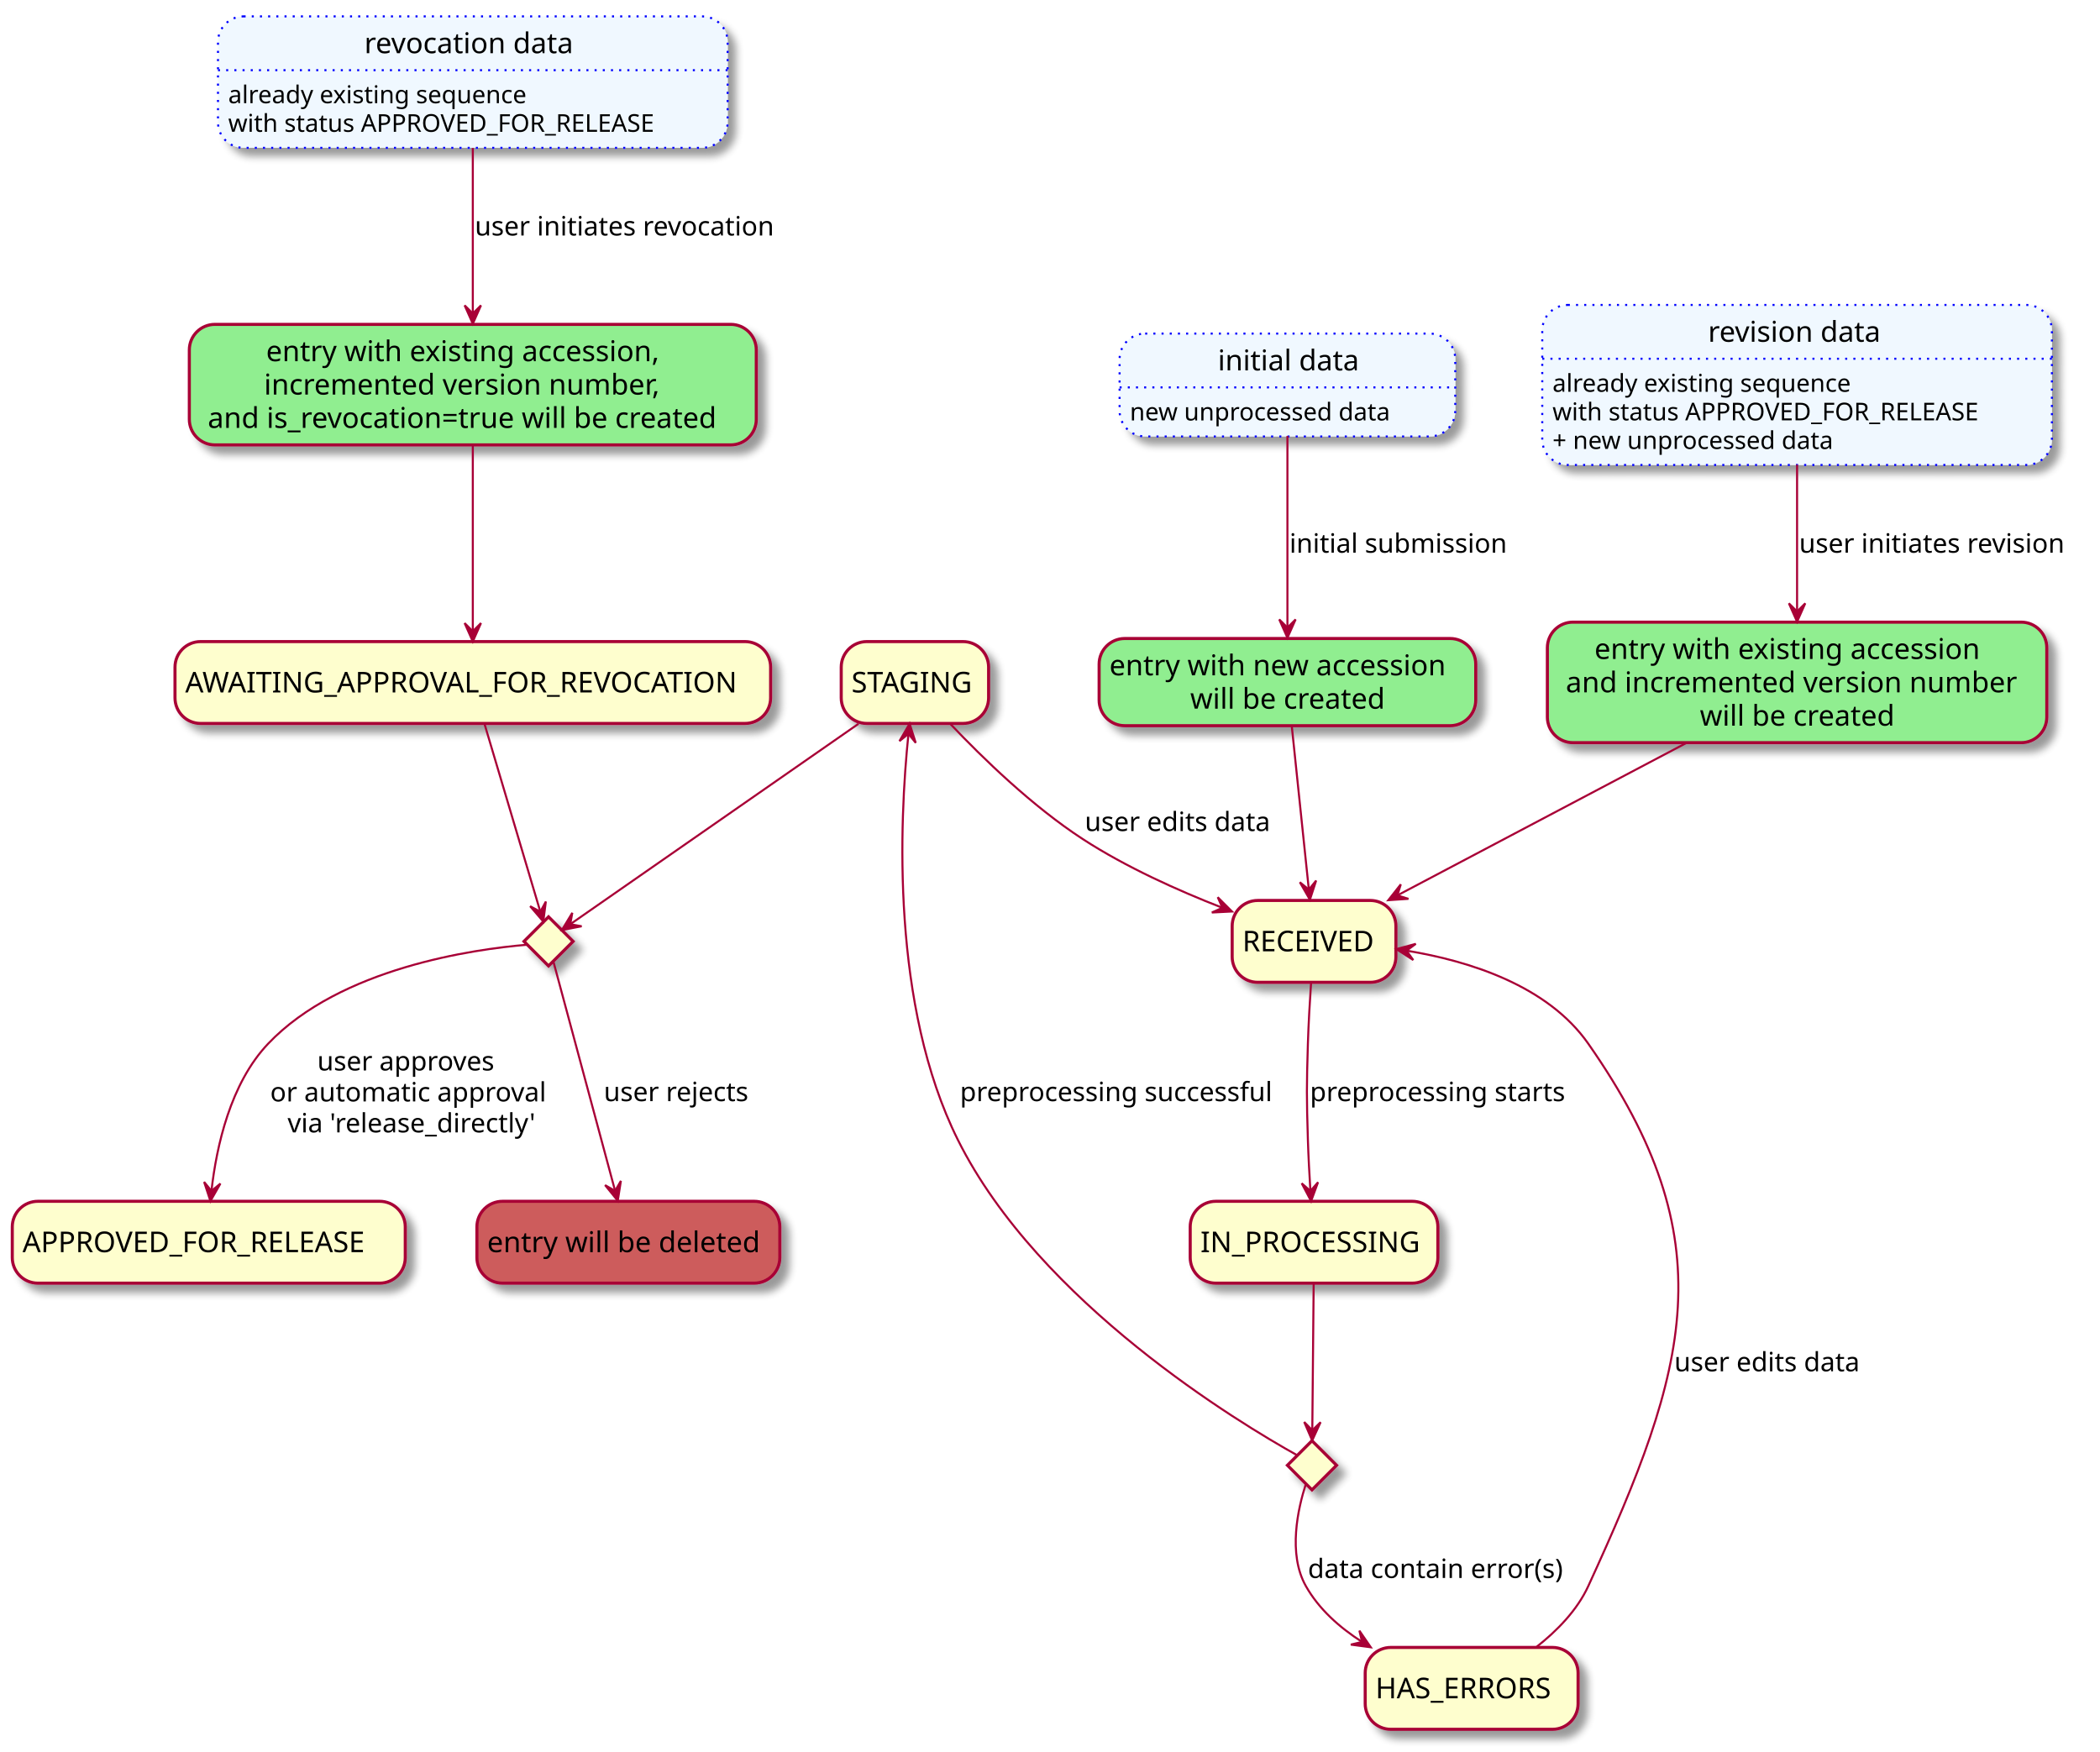
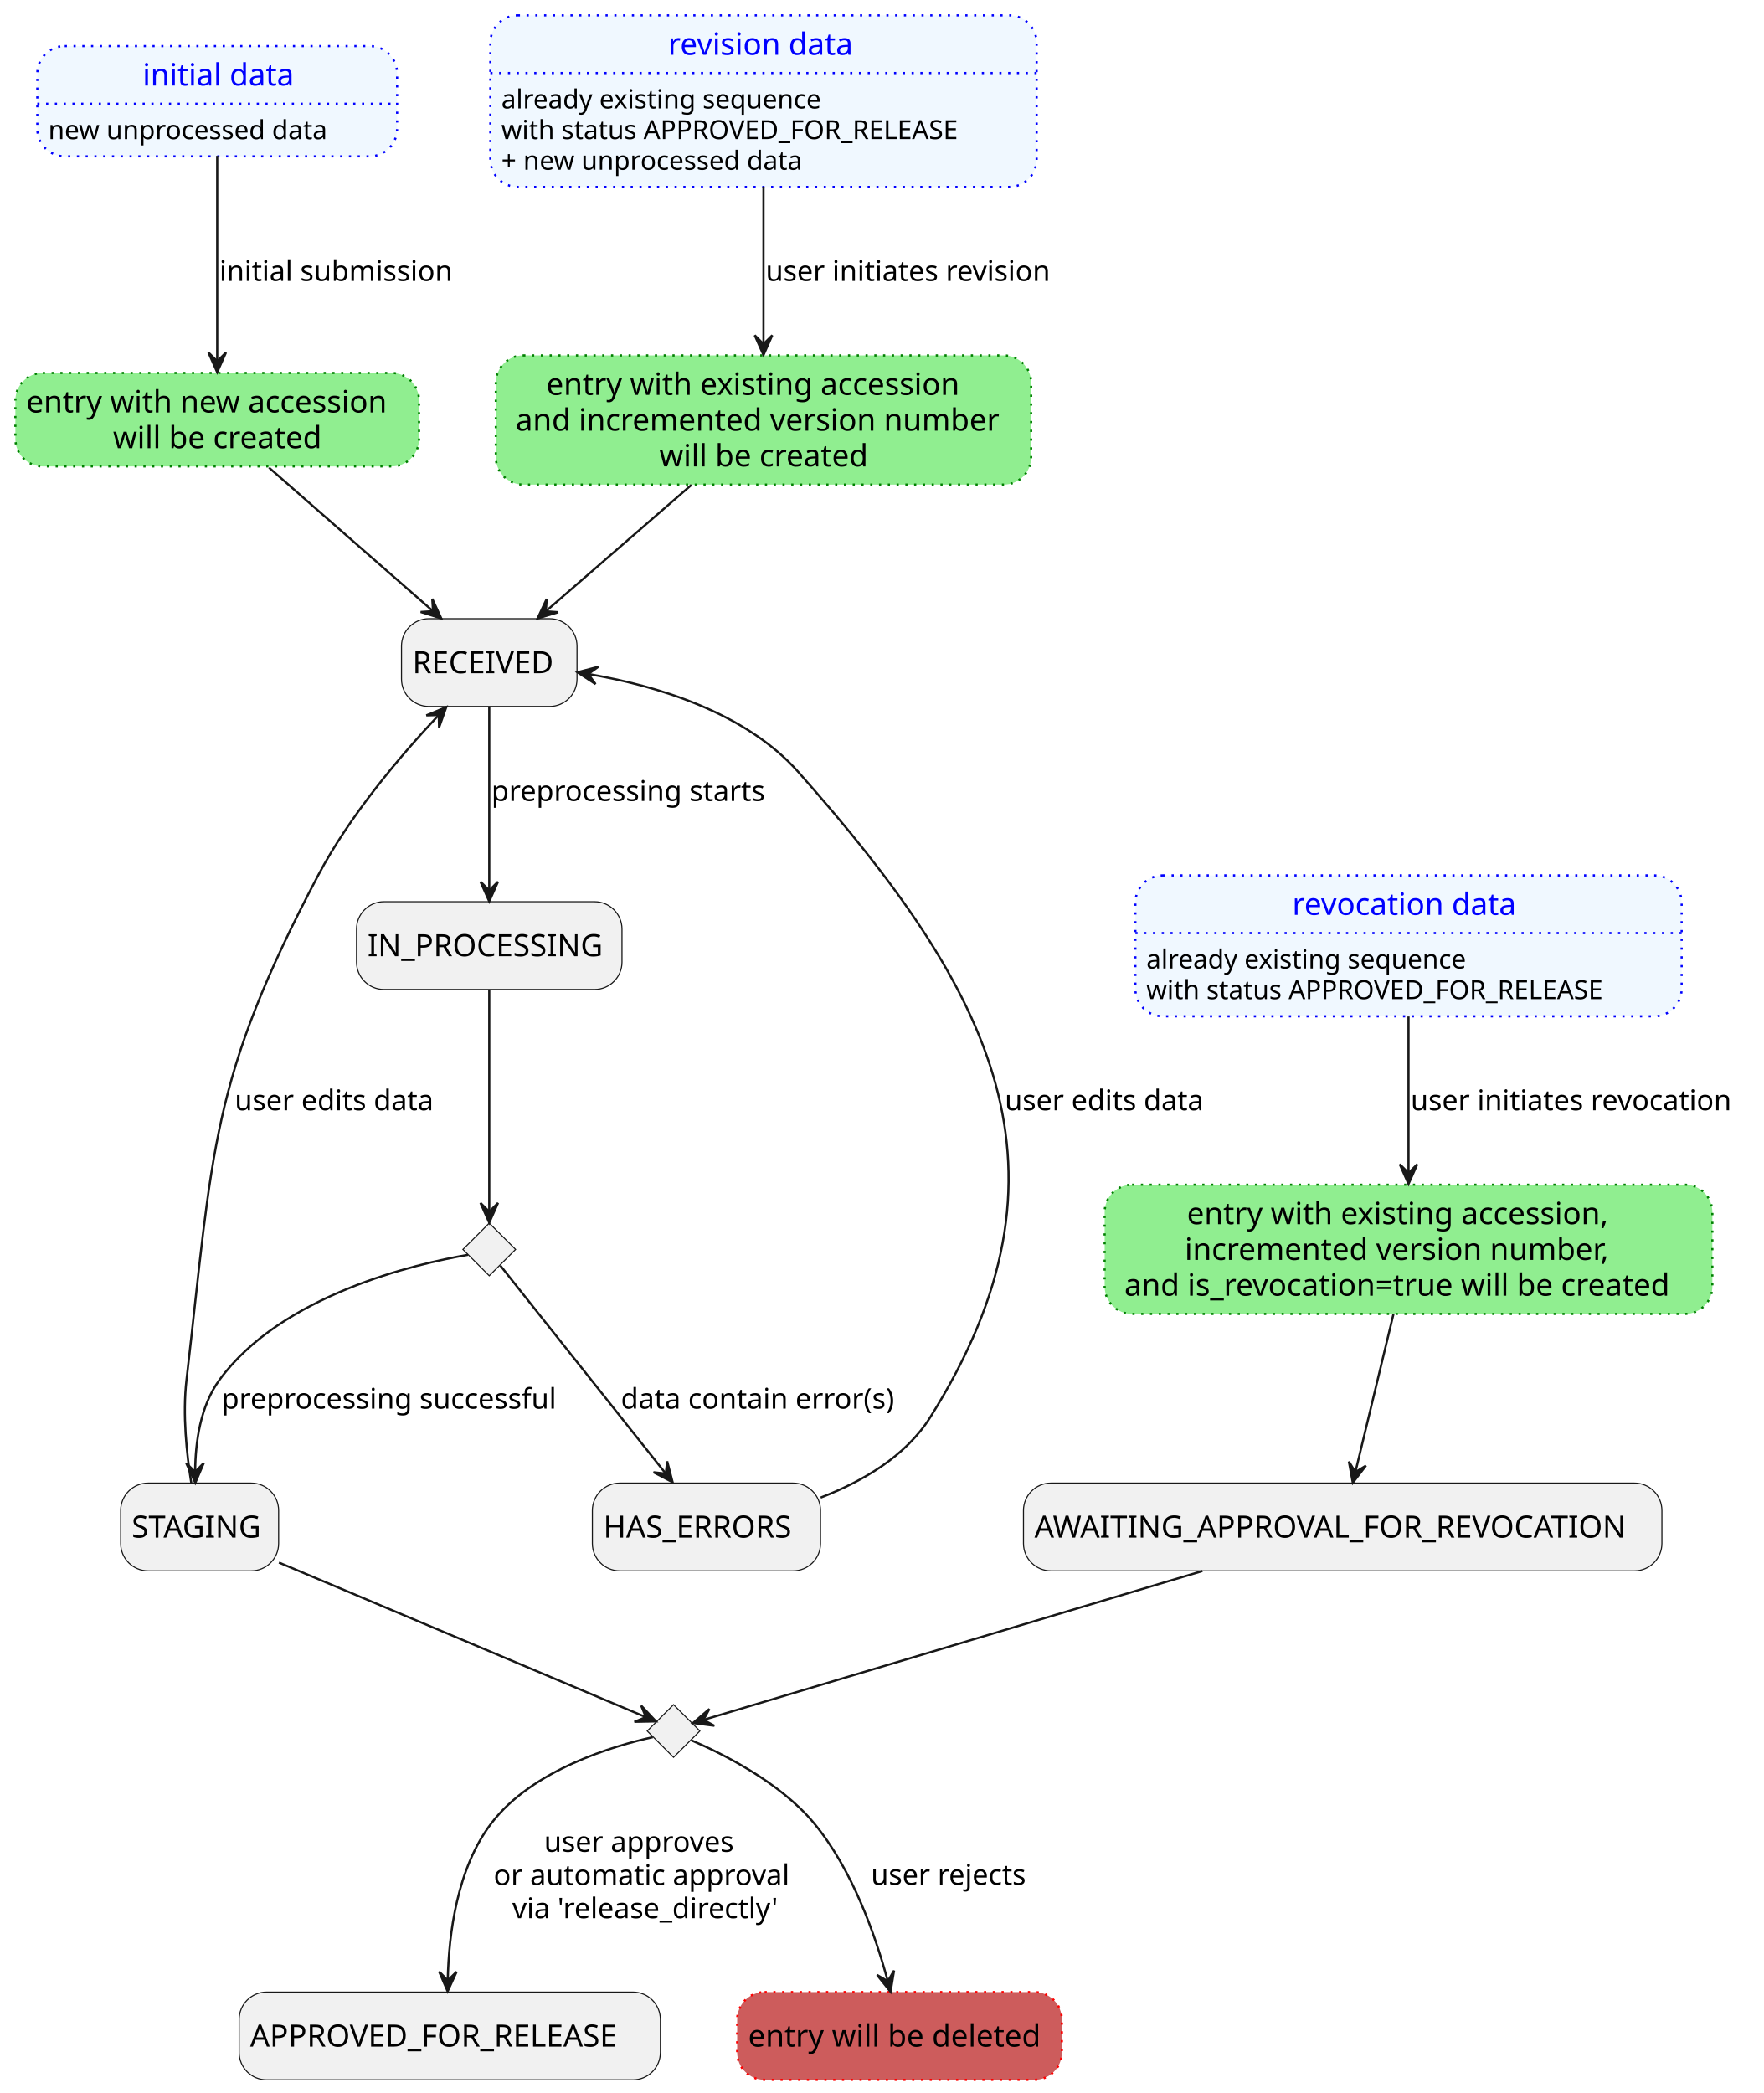
- <svg xmlns="http://www.w3.org/2000/svg" contentScriptType="application/ecmascript" contentStyleType="text/css" height="856px" preserveAspectRatio="none" style="width:1026px;height:856px;" version="1.1" viewBox="0 0 1026 856" width="1026px" zoomAndPan="magnify">
-   <defs>
-     <filter height="300%" id="fh4s4sz8gsm13" width="300%" x="-1" y="-1">
-       <feGaussianBlur result="blurOut" stdDeviation="2.0" />
-       <feColorMatrix in="blurOut" result="blurOut2" type="matrix" values="0 0 0 0 0 0 0 0 0 0 0 0 0 0 0 0 0 0 .4 0" />
-       <feOffset dx="4.0" dy="4.0" in="blurOut2" result="blurOut3" />
-       <feBlend in="SourceGraphic" in2="blurOut3" mode="normal" />
-     </filter>
-   </defs>
+ <svg xmlns="http://www.w3.org/2000/svg" contentStyleType="text/css" height="954px" preserveAspectRatio="none" style="width:804px;height:954px;background:#FFFFFF;" version="1.1" viewBox="0 0 804 954" width="804px" zoomAndPan="magnify">
+   <defs />
  <g>
-     <rect fill="#FEFECE" filter="url(#fh4s4sz8gsm13)" height="40" rx="12.5" ry="12.5" style="stroke: #A80036; stroke-width: 1.5;" width="291" x="85.5" y="313.5" />
-     <text fill="#000000" font-family="sans-serif" font-size="14" lengthAdjust="spacingAndGlyphs" textLength="281" x="90.5" y="338.347">AWAITING_APPROVAL_FOR_REVOCATION</text>
-     <rect fill="#FEFECE" filter="url(#fh4s4sz8gsm13)" height="40" rx="12.5" ry="12.5" style="stroke: #A80036; stroke-width: 1.5;" width="80" x="602" y="440" />
-     <text fill="#000000" font-family="sans-serif" font-size="14" lengthAdjust="spacingAndGlyphs" textLength="70" x="607" y="464.847">RECEIVED</text>
-     <rect fill="#FEFECE" filter="url(#fh4s4sz8gsm13)" height="40" rx="12.5" ry="12.5" style="stroke: #A80036; stroke-width: 1.5;" width="121" x="581.5" y="587" />
-     <text fill="#000000" font-family="sans-serif" font-size="14" lengthAdjust="spacingAndGlyphs" textLength="111" x="586.5" y="611.847">IN_PROCESSING</text>
-     <rect fill="#FEFECE" filter="url(#fh4s4sz8gsm13)" height="40" rx="12.5" ry="12.5" style="stroke: #A80036; stroke-width: 1.5;" width="104" x="667" y="805" />
-     <text fill="#000000" font-family="sans-serif" font-size="14" lengthAdjust="spacingAndGlyphs" textLength="94" x="672" y="829.847">HAS_ERRORS</text>
-     <rect fill="#FEFECE" filter="url(#fh4s4sz8gsm13)" height="40" rx="12.5" ry="12.5" style="stroke: #A80036; stroke-width: 1.5;" width="192" x="6" y="587" />
-     <text fill="#000000" font-family="sans-serif" font-size="14" lengthAdjust="spacingAndGlyphs" textLength="182" x="11" y="611.847">APPROVED_FOR_RELEASE</text>
-     <rect fill="#90EE90" filter="url(#fh4s4sz8gsm13)" height="42.594" rx="12.5" ry="12.5" style="stroke: #A80036; stroke-width: 1.5;" width="184" x="537" y="312" />
-     <text fill="#000000" font-family="sans-serif" font-size="14" lengthAdjust="spacingAndGlyphs" textLength="174" x="542" y="329.995">entry with new accession</text>
-     <text fill="#000000" font-family="sans-serif" font-size="14" lengthAdjust="spacingAndGlyphs" textLength="99" x="581.5" y="346.292">will be created</text>
-     <rect fill="#90EE90" filter="url(#fh4s4sz8gsm13)" height="58.891" rx="12.5" ry="12.5" style="stroke: #A80036; stroke-width: 1.5;" width="244" x="756" y="304" />
-     <text fill="#000000" font-family="sans-serif" font-size="14" lengthAdjust="spacingAndGlyphs" textLength="198" x="779" y="321.995">entry with existing accession</text>
-     <text fill="#000000" font-family="sans-serif" font-size="14" lengthAdjust="spacingAndGlyphs" textLength="230" x="765" y="338.292">and incremented version number</text>
-     <text fill="#000000" font-family="sans-serif" font-size="14" lengthAdjust="spacingAndGlyphs" textLength="99" x="830.5" y="354.589">will be created</text>
-     <rect fill="#90EE90" filter="url(#fh4s4sz8gsm13)" height="58.891" rx="12.5" ry="12.5" style="stroke: #A80036; stroke-width: 1.5;" width="277" x="92.5" y="158.5" />
-     <text fill="#000000" font-family="sans-serif" font-size="14" lengthAdjust="spacingAndGlyphs" textLength="202" x="130" y="176.495">entry with existing accession,</text>
-     <text fill="#000000" font-family="sans-serif" font-size="14" lengthAdjust="spacingAndGlyphs" textLength="204" x="129" y="192.792">incremented version number,</text>
-     <text fill="#000000" font-family="sans-serif" font-size="14" lengthAdjust="spacingAndGlyphs" textLength="263" x="101.5" y="209.089">and is_revocation=true will be created</text>
-     <rect fill="#CD5C5C" filter="url(#fh4s4sz8gsm13)" height="40" rx="12.5" ry="12.5" style="stroke: #A80036; stroke-width: 1.5;" width="148" x="233" y="587" />
-     <text fill="#000000" font-family="sans-serif" font-size="14" lengthAdjust="spacingAndGlyphs" textLength="138" x="238" y="611.847">entry will be deleted</text>
-     <polygon fill="#FEFECE" filter="url(#fh4s4sz8gsm13)" points="641,704,653,716,641,728,629,716,641,704" style="stroke: #A80036; stroke-width: 1.5;" />
-     <polygon fill="#FEFECE" filter="url(#fh4s4sz8gsm13)" points="268,448,280,460,268,472,256,460,268,448" style="stroke: #A80036; stroke-width: 1.5;" />
-     <rect fill="#FEFECE" filter="url(#fh4s4sz8gsm13)" height="40" rx="12.5" ry="12.5" style="stroke: #A80036; stroke-width: 1.5;" width="72" x="411" y="313.5" />
-     <text fill="#000000" font-family="sans-serif" font-size="14" lengthAdjust="spacingAndGlyphs" textLength="62" x="416" y="338.347">STAGING</text>
-     <rect fill="#F0F8FF" filter="url(#fh4s4sz8gsm13)" height="50.266" rx="12.5" ry="12.5" style="stroke: #0000FF; stroke-width: 1.0; stroke-dasharray: 1.0,3.0;" width="164" x="547" y="163" />
-     <line style="stroke: #0000FF; stroke-width: 1.0; stroke-dasharray: 1.0,3.0;" x1="547" x2="711" y1="189.297" y2="189.297" />
-     <text fill="#000000" font-family="sans-serif" font-size="14" lengthAdjust="spacingAndGlyphs" textLength="68" x="595" y="180.995">initial data</text>
-     <text fill="#000000" font-family="sans-serif" font-size="12" lengthAdjust="spacingAndGlyphs" textLength="144" x="552" y="205.435">new unprocessed data</text>
-     <rect fill="#F0F8FF" filter="url(#fh4s4sz8gsm13)" height="78.203" rx="12.5" ry="12.5" style="stroke: #0000FF; stroke-width: 1.0; stroke-dasharray: 1.0,3.0;" width="249" x="753.5" y="149" />
-     <line style="stroke: #0000FF; stroke-width: 1.0; stroke-dasharray: 1.0,3.0;" x1="753.5" x2="1002.5" y1="175.297" y2="175.297" />
-     <text fill="#000000" font-family="sans-serif" font-size="14" lengthAdjust="spacingAndGlyphs" textLength="87" x="834.5" y="166.995">revision data</text>
-     <text fill="#000000" font-family="sans-serif" font-size="12" lengthAdjust="spacingAndGlyphs" textLength="164" x="758.5" y="191.435">already existing sequence</text>
-     <text fill="#000000" font-family="sans-serif" font-size="12" lengthAdjust="spacingAndGlyphs" textLength="229" x="758.5" y="205.404">with status APPROVED_FOR_RELEASE</text>
-     <text fill="#000000" font-family="sans-serif" font-size="12" lengthAdjust="spacingAndGlyphs" textLength="158" x="758.5" y="219.373">+ new unprocessed data</text>
-     <rect fill="#F0F8FF" filter="url(#fh4s4sz8gsm13)" height="64.234" rx="12.5" ry="12.5" style="stroke: #0000FF; stroke-width: 1.0; stroke-dasharray: 1.0,3.0;" width="249" x="106.5" y="8" />
-     <line style="stroke: #0000FF; stroke-width: 1.0; stroke-dasharray: 1.0,3.0;" x1="106.5" x2="355.5" y1="34.297" y2="34.297" />
-     <text fill="#000000" font-family="sans-serif" font-size="14" lengthAdjust="spacingAndGlyphs" textLength="106" x="178" y="25.995">revocation data</text>
-     <text fill="#000000" font-family="sans-serif" font-size="12" lengthAdjust="spacingAndGlyphs" textLength="164" x="111.5" y="50.435">already existing sequence</text>
-     <text fill="#000000" font-family="sans-serif" font-size="12" lengthAdjust="spacingAndGlyphs" textLength="229" x="111.5" y="64.404">with status APPROVED_FOR_RELEASE</text>
-     <path d="M629,213.02 C629,238.9 629,279.94 629,306.55 " fill="none" id="INITIAL_DATA-&gt;CREATING_SUBMIT" style="stroke: #A80036; stroke-width: 1.0;" />
-     <polygon fill="#A80036" points="629,311.67,633,302.67,629,306.67,625,302.67,629,311.67" style="stroke: #A80036; stroke-width: 1.0;" />
-     <text fill="#000000" font-family="sans-serif" font-size="13" lengthAdjust="spacingAndGlyphs" textLength="109" x="630" y="270.067">initial submission</text>
-     <path d="M631.15,355.06 C633.43,376.89 637.03,411.38 639.45,434.58 " fill="none" id="CREATING_SUBMIT-&gt;RECEIVED" style="stroke: #A80036; stroke-width: 1.0;" />
-     <polygon fill="#A80036" points="639.98,439.64,643.033,430.276,639.466,434.666,635.075,431.099,639.98,439.64" style="stroke: #A80036; stroke-width: 1.0;" />
-     <path d="M878,227.08 C878,249.37 878,277.27 878,298.77 " fill="none" id="REVISION_DATA-&gt;CREATING_REVISE" style="stroke: #A80036; stroke-width: 1.0;" />
-     <polygon fill="#A80036" points="878,303.81,882,294.81,878,298.81,874,294.81,878,303.81" style="stroke: #A80036; stroke-width: 1.0;" />
-     <text fill="#000000" font-family="sans-serif" font-size="13" lengthAdjust="spacingAndGlyphs" textLength="135" x="879" y="270.067">user initiates revision</text>
-     <path d="M823.86,363.06 C780.96,385.69 721.96,416.82 682.94,437.4 " fill="none" id="CREATING_REVISE-&gt;RECEIVED" style="stroke: #A80036; stroke-width: 1.0;" />
-     <polygon fill="#A80036" points="678.29,439.86,688.117,439.199,682.712,437.527,684.384,432.123,678.29,439.86" style="stroke: #A80036; stroke-width: 1.0;" />
-     <path d="M231,72.32 C231,96.1 231,128.76 231,153.14 " fill="none" id="REVOKED_DATA-&gt;CREATING_REVOKE" style="stroke: #A80036; stroke-width: 1.0;" />
-     <polygon fill="#A80036" points="231,158.21,235,149.21,231,153.21,227,149.21,231,158.21" style="stroke: #A80036; stroke-width: 1.0;" />
-     <text fill="#000000" font-family="sans-serif" font-size="13" lengthAdjust="spacingAndGlyphs" textLength="153" x="232" y="115.067">user initiates revocation</text>
-     <path d="M231,217.69 C231,244.27 231,283.34 231,308.36 " fill="none" id="CREATING_REVOKE-&gt;AWAITING_APPROVAL_FOR_REVOCATION" style="stroke: #A80036; stroke-width: 1.0;" />
-     <polygon fill="#A80036" points="231,313.47,235,304.47,231,308.47,227,304.47,231,313.47" style="stroke: #A80036; stroke-width: 1.0;" />
-     <path d="M236.7,353.68 C244.24,379.07 257.36,423.19 263.96,445.4 " fill="none" id="AWAITING_APPROVAL_FOR_REVOCATION-&gt;is_approved" style="stroke: #A80036; stroke-width: 1.0;" />
-     <polygon fill="#A80036" points="265.42,450.3,266.687,440.533,263.994,445.508,259.019,442.815,265.42,450.3" style="stroke: #A80036; stroke-width: 1.0;" />
-     <path d="M640.56,480.07 C639.95,489.13 639.3,500.12 639,510 C638.36,530.88 638.36,536.12 639,557 C639.25,565.03 639.72,573.79 640.21,581.65 " fill="none" id="RECEIVED-&gt;IN_PROCESSING" style="stroke: #A80036; stroke-width: 1.0;" />
-     <polygon fill="#A80036" points="640.56,586.93,643.96,577.686,640.231,581.941,635.977,578.212,640.56,586.93" style="stroke: #A80036; stroke-width: 1.0;" />
-     <text fill="#000000" font-family="sans-serif" font-size="13" lengthAdjust="spacingAndGlyphs" textLength="131" x="640" y="538.067">preprocessing starts</text>
-     <path d="M641.82,627.13 C641.63,647.57 641.33,679.62 641.15,698.84 " fill="none" id="IN_PROCESSING-&gt;is_error" style="stroke: #A80036; stroke-width: 1.0;" />
-     <polygon fill="#A80036" points="641.1,703.9,645.203,694.946,641.157,698.9,637.203,694.855,641.1,703.9" style="stroke: #A80036; stroke-width: 1.0;" />
-     <path d="M638.01,725.12 C634.19,736.94 629.09,759.19 638,775 C644.34,786.25 654.42,795.21 665.35,802.22 " fill="none" id="is_error-&gt;HAS_ERRORS" style="stroke: #A80036; stroke-width: 1.0;" />
-     <polygon fill="#A80036" points="669.73,804.92,664.154,796.802,665.469,802.303,659.967,803.619,669.73,804.92" style="stroke: #A80036; stroke-width: 1.0;" />
-     <text fill="#000000" font-family="sans-serif" font-size="13" lengthAdjust="spacingAndGlyphs" textLength="132" x="639" y="771.067">data contain error(s)</text>
-     <path d="M750.64,804.8 C760.67,796.93 770.56,786.86 776,775 C825.14,667.96 843.48,606.53 776,510 C756.14,481.6 717.97,469.6 687.43,464.57 " fill="none" id="HAS_ERRORS-&gt;RECEIVED" style="stroke: #A80036; stroke-width: 1.0;" />
-     <polygon fill="#A80036" points="682.21,463.76,690.483,469.104,687.15,464.533,691.72,461.2,682.21,463.76" style="stroke: #A80036; stroke-width: 1.0;" />
-     <text fill="#000000" font-family="sans-serif" font-size="13" lengthAdjust="spacingAndGlyphs" textLength="96" x="818" y="670.067">user edits data</text>
-     <path d="M464.4,353.82 C480.06,370.35 504.34,393.96 529,410 C550.08,423.71 575.64,435.17 597.12,443.54 " fill="none" id="STAGING-&gt;RECEIVED" style="stroke: #A80036; stroke-width: 1.0;" />
-     <polygon fill="#A80036" points="601.91,445.39,594.95,438.421,597.244,443.592,592.074,445.887,601.91,445.39" style="stroke: #A80036; stroke-width: 1.0;" />
-     <text fill="#000000" font-family="sans-serif" font-size="13" lengthAdjust="spacingAndGlyphs" textLength="96" x="530" y="406.067">user edits data</text>
-     <path d="M633.69,711.05 C606.09,695.67 507.74,636.73 468,557 C435.3,491.4 439.43,401.45 443.83,358.81 " fill="none" id="is_error-&gt;STAGING" style="stroke: #A80036; stroke-width: 1.0;" />
-     <polygon fill="#A80036" points="444.4,353.61,439.447,362.123,443.857,358.58,447.399,362.991,444.4,353.61" style="stroke: #A80036; stroke-width: 1.0;" />
-     <text fill="#000000" font-family="sans-serif" font-size="13" lengthAdjust="spacingAndGlyphs" textLength="160" x="469" y="538.067">preprocessing successful</text>
-     <path d="M419.42,353.68 C379.19,381.66 306.21,432.42 278.79,451.49 " fill="none" id="STAGING-&gt;is_approved" style="stroke: #A80036; stroke-width: 1.0;" />
-     <polygon fill="#A80036" points="274.51,454.47,284.181,452.606,278.612,451.611,279.607,446.043,274.51,454.47" style="stroke: #A80036; stroke-width: 1.0;" />
-     <path d="M257.36,461.65 C231.78,463.8 166.34,472.84 131,510 C112.53,529.42 105.78,560.2 103.34,581.66 " fill="none" id="is_approved-&gt;APPROVED_FOR_RELEASE" style="stroke: #A80036; stroke-width: 1.0;" />
-     <polygon fill="#A80036" points="102.81,586.9,107.691,578.346,103.31,581.925,99.731,577.545,102.81,586.9" style="stroke: #A80036; stroke-width: 1.0;" />
-     <text fill="#000000" font-family="sans-serif" font-size="13" lengthAdjust="spacingAndGlyphs" textLength="91" x="155" y="523.067">user approves</text>
-     <text fill="#000000" font-family="sans-serif" font-size="13" lengthAdjust="spacingAndGlyphs" textLength="141" x="132" y="538.2">or automatic approval</text>
-     <text fill="#000000" font-family="sans-serif" font-size="13" lengthAdjust="spacingAndGlyphs" textLength="128" x="140.5" y="553.332">via 'release_directly'</text>
-     <path d="M270.44,470.07 C276.36,492.08 291.65,548.92 300.47,581.71 " fill="none" id="is_approved-&gt;DELETION" style="stroke: #A80036; stroke-width: 1.0;" />
-     <polygon fill="#A80036" points="301.82,586.75,303.343,577.02,300.52,581.922,295.618,579.099,301.82,586.75" style="stroke: #A80036; stroke-width: 1.0;" />
-     <text fill="#000000" font-family="sans-serif" font-size="13" lengthAdjust="spacingAndGlyphs" textLength="75" x="295" y="538.067">user rejects</text>
+     <g id="INITIAL_DATA">
+       <rect fill="#F0F8FF" height="50.266" rx="12.5" ry="12.5" style="stroke:#0000FF;stroke-width:1.0;stroke-dasharray:1.0,3.0;" width="164" x="17" y="21" />
+       <line style="stroke:#0000FF;stroke-width:1.0;stroke-dasharray:1.0,3.0;" x1="17" x2="181" y1="47.297" y2="47.297" />
+       <text fill="#0000FF" font-family="sans-serif" font-size="14" lengthAdjust="spacing" textLength="68" x="65" y="38.995">initial data</text>
+       <text fill="#000000" font-family="sans-serif" font-size="12" lengthAdjust="spacing" textLength="144" x="22" y="63.435">new unprocessed data</text>
+     </g>
+     <g id="REVISION_DATA">
+       <rect fill="#F0F8FF" height="78.203" rx="12.5" ry="12.5" style="stroke:#0000FF;stroke-width:1.0;stroke-dasharray:1.0,3.0;" width="249" x="223.5" y="7" />
+       <line style="stroke:#0000FF;stroke-width:1.0;stroke-dasharray:1.0,3.0;" x1="223.5" x2="472.5" y1="33.297" y2="33.297" />
+       <text fill="#0000FF" font-family="sans-serif" font-size="14" lengthAdjust="spacing" textLength="87" x="304.5" y="24.995">revision data</text>
+       <text fill="#000000" font-family="sans-serif" font-size="12" lengthAdjust="spacing" textLength="164" x="228.5" y="49.435">already existing sequence</text>
+       <text fill="#000000" font-family="sans-serif" font-size="12" lengthAdjust="spacing" textLength="229" x="228.5" y="63.404">with status APPROVED_FOR_RELEASE</text>
+       <text fill="#000000" font-family="sans-serif" font-size="12" lengthAdjust="spacing" textLength="158" x="228.5" y="77.373">+ new unprocessed data</text>
+     </g>
+     <g id="REVOKED_DATA">
+       <rect fill="#F0F8FF" height="64.234" rx="12.5" ry="12.5" style="stroke:#0000FF;stroke-width:1.0;stroke-dasharray:1.0,3.0;" width="249" x="517.5" y="399" />
+       <line style="stroke:#0000FF;stroke-width:1.0;stroke-dasharray:1.0,3.0;" x1="517.5" x2="766.5" y1="425.297" y2="425.297" />
+       <text fill="#0000FF" font-family="sans-serif" font-size="14" lengthAdjust="spacing" textLength="106" x="589" y="416.995">revocation data</text>
+       <text fill="#000000" font-family="sans-serif" font-size="12" lengthAdjust="spacing" textLength="164" x="522.5" y="441.435">already existing sequence</text>
+       <text fill="#000000" font-family="sans-serif" font-size="12" lengthAdjust="spacing" textLength="229" x="522.5" y="455.404">with status APPROVED_FOR_RELEASE</text>
+     </g>
+     <rect fill="#F1F1F1" height="40" rx="12.5" ry="12.5" style="stroke:#181818;stroke-width:0.5;" width="291" x="466.5" y="676" />
+     <text fill="#000000" font-family="sans-serif" font-size="14" lengthAdjust="spacing" textLength="281" x="471.5" y="700.847">AWAITING_APPROVAL_FOR_REVOCATION</text>
+     <rect fill="#F1F1F1" height="40" rx="12.5" ry="12.5" style="stroke:#181818;stroke-width:0.5;" width="80" x="183" y="282" />
+     <text fill="#000000" font-family="sans-serif" font-size="14" lengthAdjust="spacing" textLength="70" x="188" y="306.847">RECEIVED</text>
+     <rect fill="#F1F1F1" height="40" rx="12.5" ry="12.5" style="stroke:#181818;stroke-width:0.5;" width="121" x="162.5" y="411" />
+     <text fill="#000000" font-family="sans-serif" font-size="14" lengthAdjust="spacing" textLength="111" x="167.5" y="435.847">IN_PROCESSING</text>
+     <rect fill="#F1F1F1" height="40" rx="12.5" ry="12.5" style="stroke:#181818;stroke-width:0.5;" width="104" x="270" y="676" />
+     <text fill="#000000" font-family="sans-serif" font-size="14" lengthAdjust="spacing" textLength="94" x="275" y="700.847">HAS_ERRORS</text>
+     <rect fill="#F1F1F1" height="40" rx="12.5" ry="12.5" style="stroke:#181818;stroke-width:0.5;" width="192" x="109" y="908" />
+     <text fill="#000000" font-family="sans-serif" font-size="14" lengthAdjust="spacing" textLength="182" x="114" y="932.847">APPROVED_FOR_RELEASE</text>
+     <rect fill="#90EE90" height="42.594" rx="12.5" ry="12.5" style="stroke:#008000;stroke-width:1.0;stroke-dasharray:1.0,3.0;" width="184" x="7" y="170" />
+     <text fill="#000000" font-family="sans-serif" font-size="14" lengthAdjust="spacing" textLength="174" x="12" y="187.995">entry with new accession</text>
+     <text fill="#000000" font-family="sans-serif" font-size="14" lengthAdjust="spacing" textLength="99" x="51.5" y="204.292">will be created</text>
+     <rect fill="#90EE90" height="58.891" rx="12.5" ry="12.5" style="stroke:#008000;stroke-width:1.0;stroke-dasharray:1.0,3.0;" width="244" x="226" y="162" />
+     <text fill="#000000" font-family="sans-serif" font-size="14" lengthAdjust="spacing" textLength="198" x="249" y="179.995">entry with existing accession</text>
+     <text fill="#000000" font-family="sans-serif" font-size="14" lengthAdjust="spacing" textLength="230" x="235" y="196.292">and incremented version number</text>
+     <text fill="#000000" font-family="sans-serif" font-size="14" lengthAdjust="spacing" textLength="99" x="300.5" y="212.589">will be created</text>
+     <rect fill="#90EE90" height="58.891" rx="12.5" ry="12.5" style="stroke:#008000;stroke-width:1.0;stroke-dasharray:1.0,3.0;" width="277" x="503.5" y="540" />
+     <text fill="#000000" font-family="sans-serif" font-size="14" lengthAdjust="spacing" textLength="202" x="541" y="557.995">entry with existing accession,</text>
+     <text fill="#000000" font-family="sans-serif" font-size="14" lengthAdjust="spacing" textLength="204" x="540" y="574.292">incremented version number,</text>
+     <text fill="#000000" font-family="sans-serif" font-size="14" lengthAdjust="spacing" textLength="263" x="512.5" y="590.589">and is_revocation=true will be created</text>
+     <rect fill="#CD5C5C" height="40" rx="12.5" ry="12.5" style="stroke:#FF0000;stroke-width:1.0;stroke-dasharray:1.0,3.0;" width="148" x="336" y="908" />
+     <text fill="#000000" font-family="sans-serif" font-size="14" lengthAdjust="spacing" textLength="138" x="341" y="932.847">entry will be deleted</text>
+     <g id="elem_is_error">
+       <polygon fill="#F1F1F1" points="223,557.5,235,569.5,223,581.5,211,569.5,223,557.5" style="stroke:#181818;stroke-width:0.5;" />
+     </g>
+     <g id="elem_is_approved">
+       <polygon fill="#F1F1F1" points="307,777,319,789,307,801,295,789,307,777" style="stroke:#181818;stroke-width:0.5;" />
+     </g>
+     <rect fill="#F1F1F1" height="40" rx="12.5" ry="12.5" style="stroke:#181818;stroke-width:0.5;" width="72" x="55" y="676" />
+     <text fill="#000000" font-family="sans-serif" font-size="14" lengthAdjust="spacing" textLength="62" x="60" y="700.847">STAGING</text>
+     <g id="link_INITIAL_DATA_CREATING_SUBMIT">
+       <path d="M99,71.02 C99,96.9 99,137.94 99,164.55 " fill="none" id="INITIAL_DATA-to-CREATING_SUBMIT" style="stroke:#181818;stroke-width:1.0;" />
+       <polygon fill="#181818" points="99,169.67,103,160.67,99,164.67,95,160.67,99,169.67" style="stroke:#181818;stroke-width:1.0;" />
+       <text fill="#000000" font-family="sans-serif" font-size="13" lengthAdjust="spacing" textLength="109" x="100" y="128.067">initial submission</text>
+     </g>
+     <g id="link_CREATING_SUBMIT_RECEIVED">
+       <path d="M122.62,213.16 C143.92,231.8 175.18,259.16 197.15,278.38 " fill="none" id="CREATING_SUBMIT-to-RECEIVED" style="stroke:#181818;stroke-width:1.0;" />
+       <polygon fill="#181818" points="201.14,281.87,197.018,272.925,197.383,278.57,191.738,278.936,201.14,281.87" style="stroke:#181818;stroke-width:1.0;" />
+     </g>
+     <g id="link_REVISION_DATA_CREATING_REVISE">
+       <path d="M348,85.08 C348,107.37 348,135.27 348,156.77 " fill="none" id="REVISION_DATA-to-CREATING_REVISE" style="stroke:#181818;stroke-width:1.0;" />
+       <polygon fill="#181818" points="348,161.81,352,152.81,348,156.81,344,152.81,348,161.81" style="stroke:#181818;stroke-width:1.0;" />
+       <text fill="#000000" font-family="sans-serif" font-size="13" lengthAdjust="spacing" textLength="135" x="349" y="128.067">user initiates revision</text>
+     </g>
+     <g id="link_CREATING_REVISE_RECEIVED">
+       <path d="M315.16,221.01 C294.58,238.87 268.42,261.58 249.23,278.23 " fill="none" id="CREATING_REVISE-to-RECEIVED" style="stroke:#181818;stroke-width:1.0;" />
+       <polygon fill="#181818" points="245,281.9,254.425,279.042,248.783,278.631,249.194,272.989,245,281.9" style="stroke:#181818;stroke-width:1.0;" />
+     </g>
+     <g id="link_REVOKED_DATA_CREATING_REVOKE">
+       <path d="M642,463.32 C642,484.59 642,512.72 642,534.54 " fill="none" id="REVOKED_DATA-to-CREATING_REVOKE" style="stroke:#181818;stroke-width:1.0;" />
+       <polygon fill="#181818" points="642,539.66,646,530.66,642,534.66,638,530.66,642,539.66" style="stroke:#181818;stroke-width:1.0;" />
+       <text fill="#000000" font-family="sans-serif" font-size="13" lengthAdjust="spacing" textLength="153" x="643" y="506.067">user initiates revocation</text>
+     </g>
+     <g id="link_CREATING_REVOKE_AWAITING_APPROVAL_FOR_REVOCATION">
+       <path d="M635.12,599.06 C629.89,620.77 622.77,650.3 617.82,670.84 " fill="none" id="CREATING_REVOKE-to-AWAITING_APPROVAL_FOR_REVOCATION" style="stroke:#181818;stroke-width:1.0;" />
+       <polygon fill="#181818" points="616.61,675.86,622.603,668.045,617.779,670.999,614.825,666.174,616.61,675.86" style="stroke:#181818;stroke-width:1.0;" />
+     </g>
+     <g id="link_AWAITING_APPROVAL_FOR_REVOCATION_is_approved">
+       <path d="M548.06,716.08 C474.84,737.92 359.93,772.21 320.68,783.92 " fill="none" id="AWAITING_APPROVAL_FOR_REVOCATION-to-is_approved" style="stroke:#181818;stroke-width:1.0;" />
+       <polygon fill="#181818" points="315.86,785.36,325.628,786.619,320.651,783.93,323.34,778.953,315.86,785.36" style="stroke:#181818;stroke-width:1.0;" />
+     </g>
+     <g id="link_RECEIVED_IN_PROCESSING">
+       <path d="M223,322.01 C223,344.27 223,381.19 223,405.55 " fill="none" id="RECEIVED-to-IN_PROCESSING" style="stroke:#181818;stroke-width:1.0;" />
+       <polygon fill="#181818" points="223,410.86,227,401.86,223,405.86,219,401.86,223,410.86" style="stroke:#181818;stroke-width:1.0;" />
+       <text fill="#000000" font-family="sans-serif" font-size="13" lengthAdjust="spacing" textLength="131" x="224" y="365.067">preprocessing starts</text>
+     </g>
+     <g id="link_IN_PROCESSING_is_error">
+       <path d="M223,451.27 C223,478.3 223,527 223,552.28 " fill="none" id="IN_PROCESSING-to-is_error" style="stroke:#181818;stroke-width:1.0;" />
+       <polygon fill="#181818" points="223,557.3,227,548.3,223,552.3,219,548.3,223,557.3" style="stroke:#181818;stroke-width:1.0;" />
+     </g>
+     <g id="link_is_error_HAS_ERRORS">
+       <path d="M228.05,576.85 C241.72,594.04 280,642.18 303.26,671.44 " fill="none" id="is_error-to-HAS_ERRORS" style="stroke:#181818;stroke-width:1.0;" />
+       <polygon fill="#181818" points="306.58,675.61,304.107,666.077,303.467,671.697,297.846,671.058,306.58,675.61" style="stroke:#181818;stroke-width:1.0;" />
+       <text fill="#000000" font-family="sans-serif" font-size="13" lengthAdjust="spacing" textLength="132" x="283" y="642.067">data contain error(s)</text>
+     </g>
+     <g id="link_HAS_ERRORS_RECEIVED">
+       <path d="M374.06,682.61 C393.15,675.27 412.81,663.79 424,646 C495.01,533.11 452.42,451.84 364,352 C339.78,324.65 299.48,312.57 268.16,307.22 " fill="none" id="HAS_ERRORS-to-RECEIVED" style="stroke:#181818;stroke-width:1.0;" />
+       <polygon fill="#181818" points="263.21,306.42,271.453,311.81,268.145,307.221,272.735,303.914,263.21,306.42" style="stroke:#181818;stroke-width:1.0;" />
+       <text fill="#000000" font-family="sans-serif" font-size="13" lengthAdjust="spacing" textLength="96" x="458" y="506.067">user edits data</text>
+     </g>
+     <g id="link_STAGING_RECEIVED">
+       <path d="M87.18,675.91 C85.06,662.72 83.17,644.77 85,629 C97.18,524.06 95.66,492.42 145,399 C159.45,371.64 182.35,344.66 199.6,326.31 " fill="none" id="STAGING-to-RECEIVED" style="stroke:#181818;stroke-width:1.0;" />
+       <polygon fill="#181818" points="203.42,322.29,194.324,326.066,199.978,325.917,200.127,331.572,203.42,322.29" style="stroke:#181818;stroke-width:1.0;" />
+       <text fill="#000000" font-family="sans-serif" font-size="13" lengthAdjust="spacing" textLength="96" x="107" y="506.067">user edits data</text>
+     </g>
+     <g id="link_is_error_STAGING">
+       <path d="M213.36,571.94 C189.67,576.03 128.47,590.06 100,629 C91.32,640.87 89.05,657.22 88.95,670.69 " fill="none" id="is_error-to-STAGING" style="stroke:#181818;stroke-width:1.0;" />
+       <polygon fill="#181818" points="89.02,675.88,92.891,666.824,88.949,670.88,84.892,666.938,89.02,675.88" style="stroke:#181818;stroke-width:1.0;" />
+       <text fill="#000000" font-family="sans-serif" font-size="13" lengthAdjust="spacing" textLength="160" x="101" y="642.067">preprocessing successful</text>
+     </g>
+     <g id="link_STAGING_is_approved">
+       <path d="M127.15,712.23 C176.4,732.98 262.13,769.09 294.31,782.65 " fill="none" id="STAGING-to-is_approved" style="stroke:#181818;stroke-width:1.0;" />
+       <polygon fill="#181818" points="299,784.63,292.265,777.443,294.394,782.685,289.153,784.813,299,784.63" style="stroke:#181818;stroke-width:1.0;" />
+     </g>
+     <g id="link_is_approved_APPROVED_FOR_RELEASE">
+       <path d="M297.55,791.81 C280.07,795.69 242.77,806.5 224,831 C208.28,851.52 204.54,881.54 204.08,902.54 " fill="none" id="is_approved-to-APPROVED_FOR_RELEASE" style="stroke:#181818;stroke-width:1.0;" />
+       <polygon fill="#181818" points="204.03,907.67,208.133,898.716,204.087,902.67,200.133,898.625,204.03,907.67" style="stroke:#181818;stroke-width:1.0;" />
+       <text fill="#000000" font-family="sans-serif" font-size="13" lengthAdjust="spacing" textLength="91" x="248" y="844.067">user approves</text>
+       <text fill="#000000" font-family="sans-serif" font-size="13" lengthAdjust="spacing" textLength="141" x="225" y="859.2">or automatic approval</text>
+       <text fill="#000000" font-family="sans-serif" font-size="13" lengthAdjust="spacing" textLength="128" x="233.5" y="874.332">via 'release_directly'</text>
+     </g>
+     <g id="link_is_approved_DELETION">
+       <path d="M315.22,793.29 C328.64,799.03 355.31,812.12 371,831 C388.49,852.04 398.97,881.97 404.59,902.8 " fill="none" id="is_approved-to-DELETION" style="stroke:#181818;stroke-width:1.0;" />
+       <polygon fill="#181818" points="405.91,907.89,407.513,898.173,404.65,903.051,399.771,900.188,405.91,907.89" style="stroke:#181818;stroke-width:1.0;" />
+       <text fill="#000000" font-family="sans-serif" font-size="13" lengthAdjust="spacing" textLength="75" x="397" y="859.067">user rejects</text>
+     </g>
  </g>
</svg>
